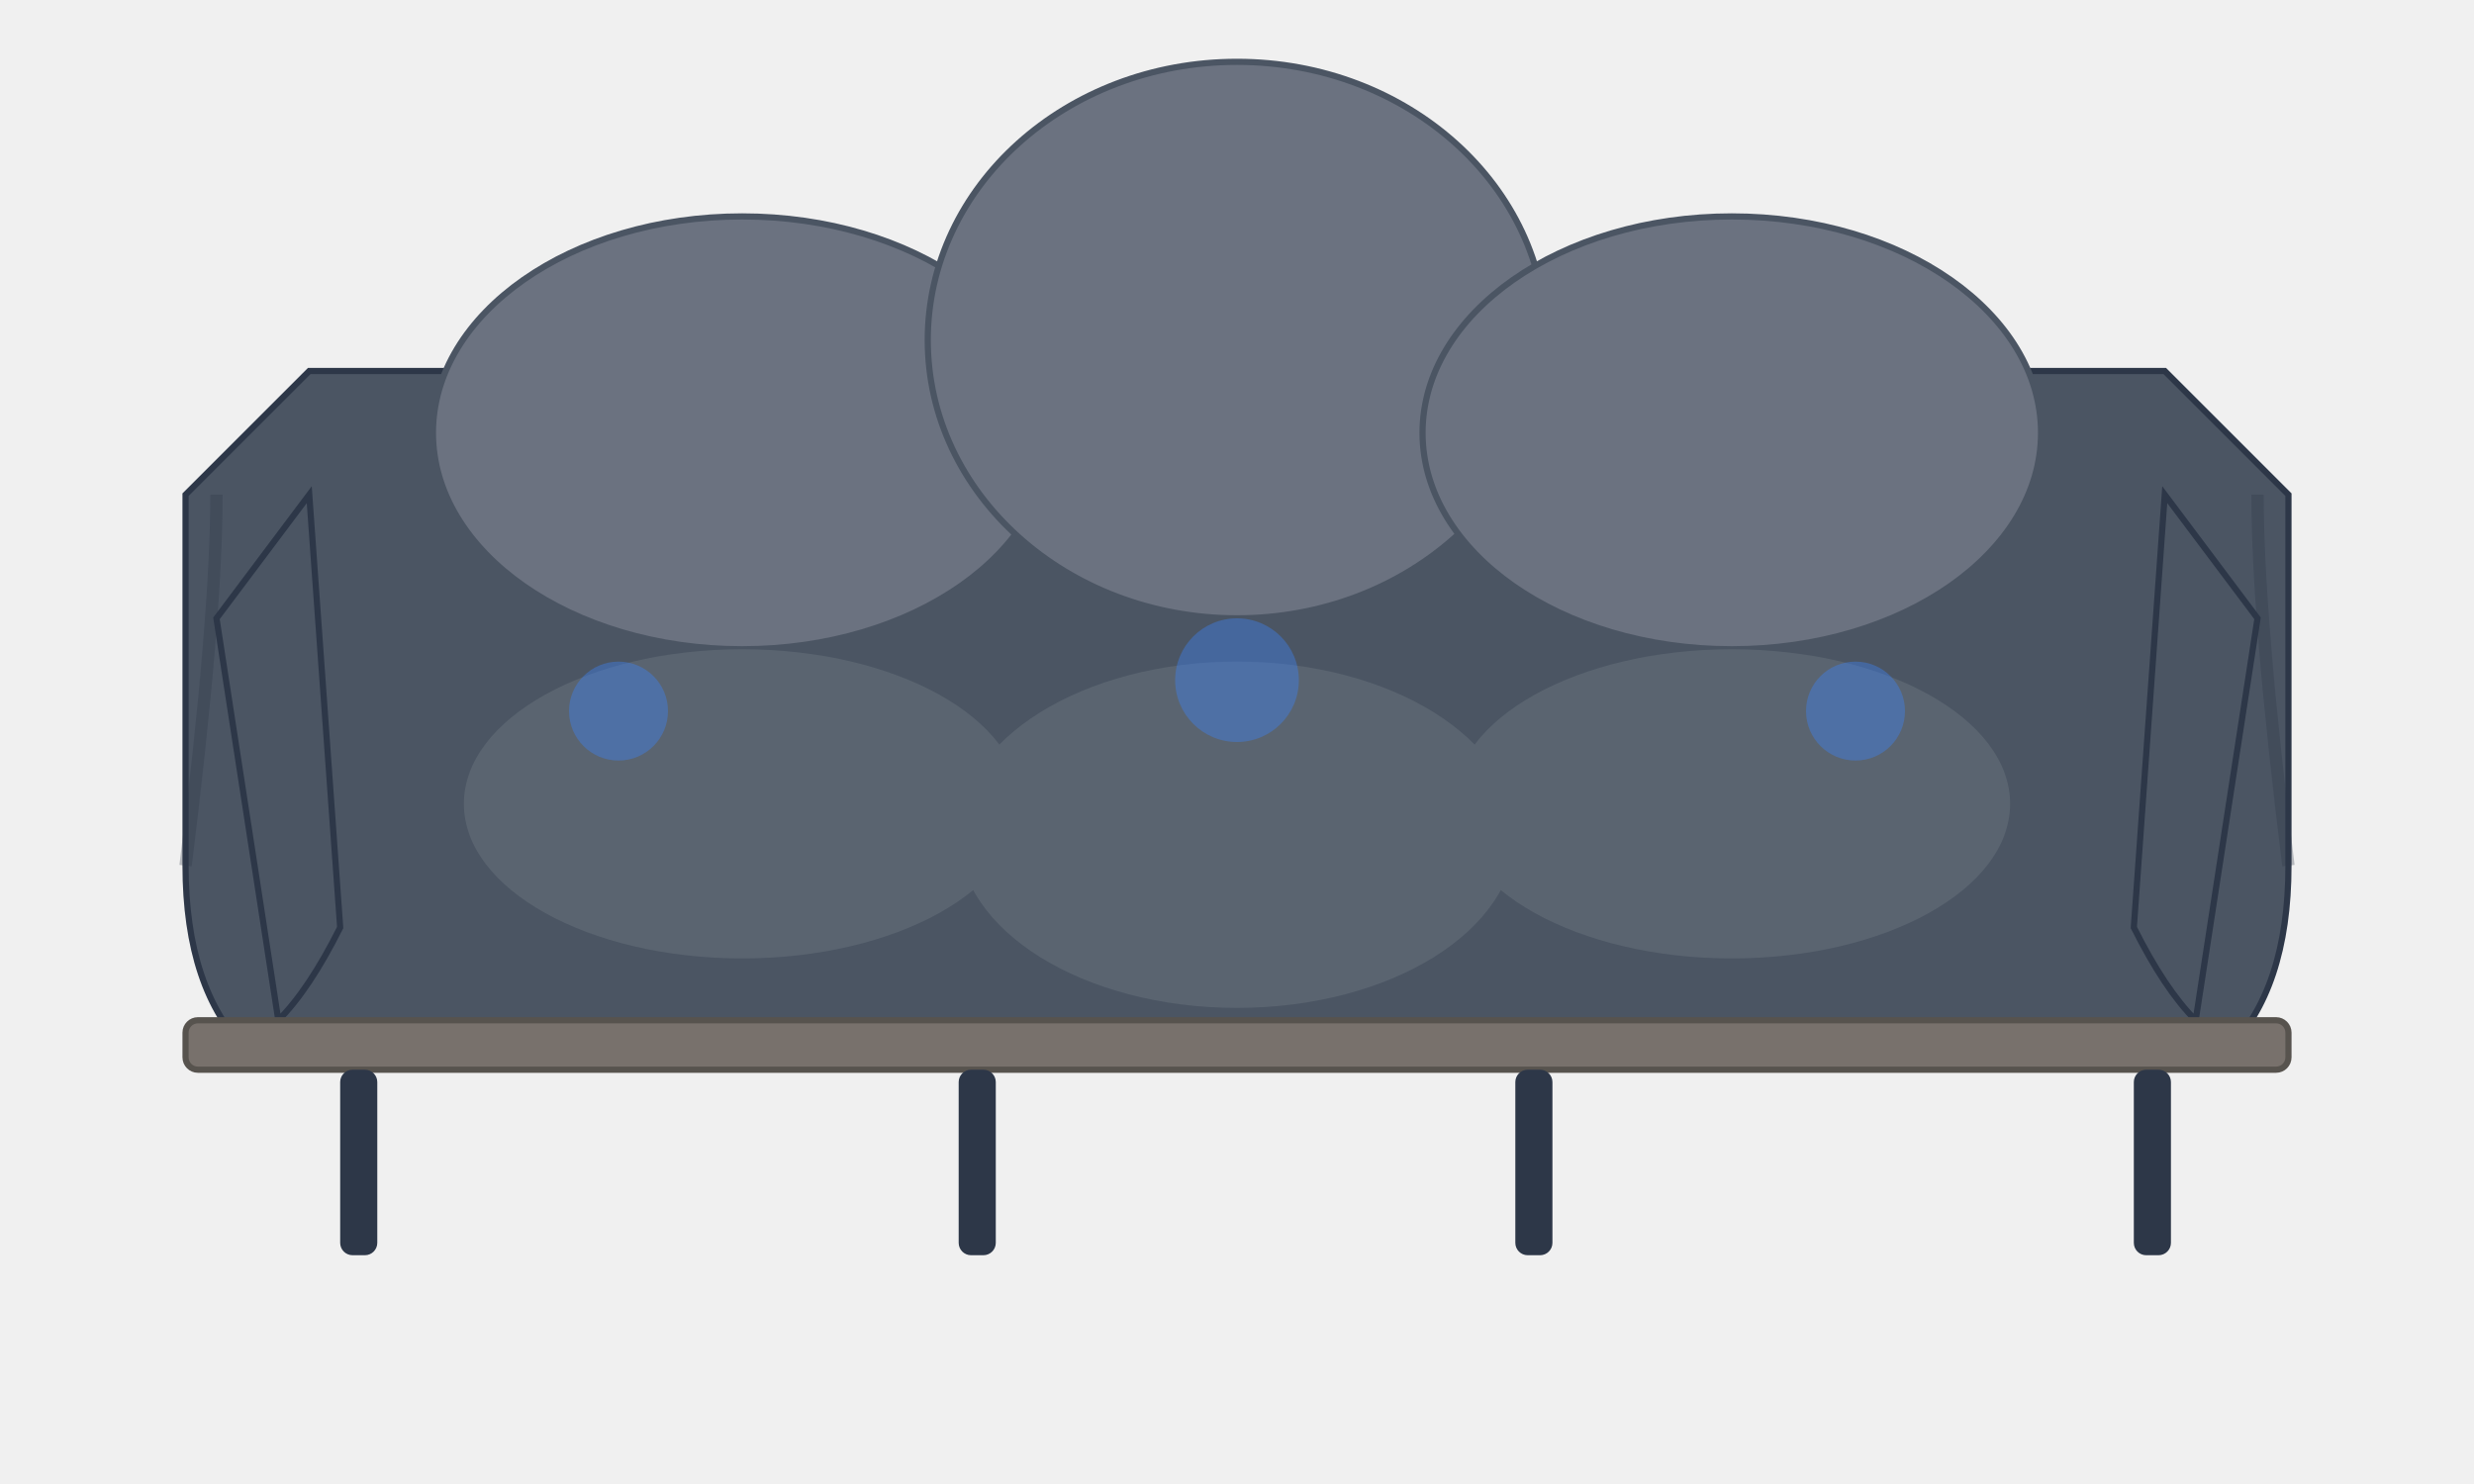
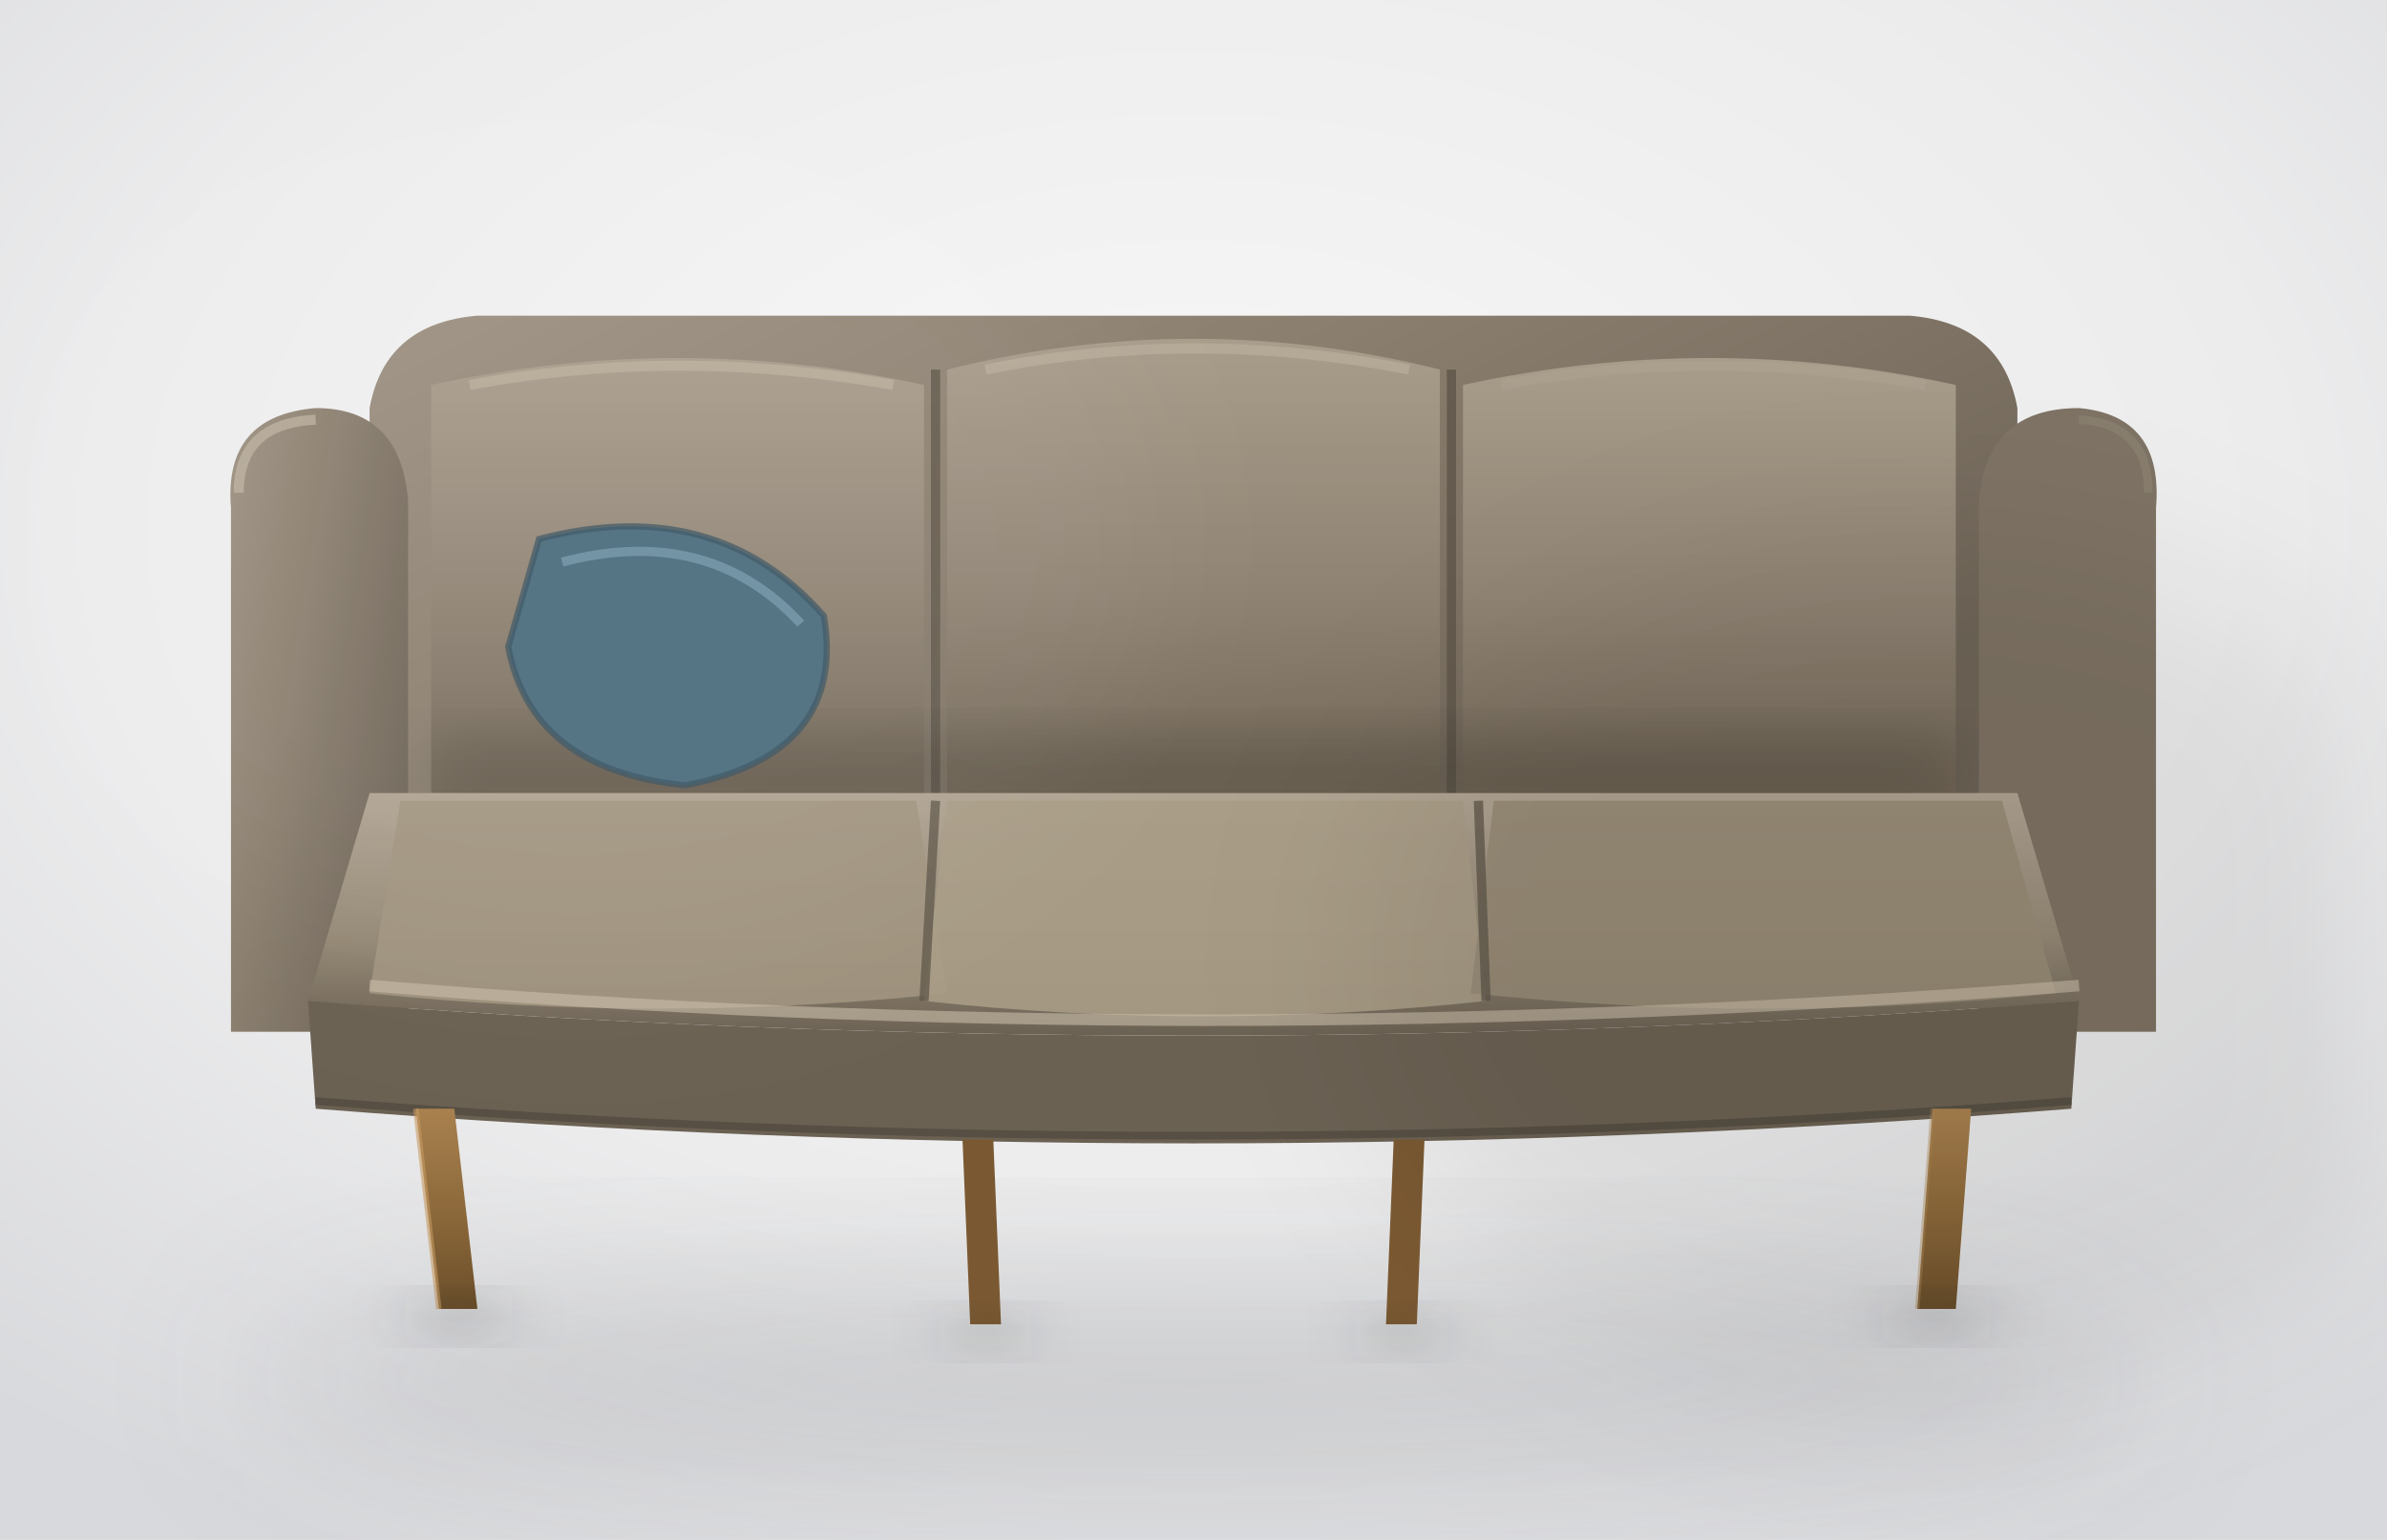
- <svg xmlns="http://www.w3.org/2000/svg" viewBox="0 0 400 240" preserveAspectRatio="xMidYMid meet">
+ <svg xmlns="http://www.w3.org/2000/svg" viewBox="0 0 620 400" preserveAspectRatio="xMidYMid meet">
  <defs>
-     <style>
-       .sofa-fabric { fill: #4b5563; stroke: #2d3748; stroke-width: 1; }
-       .sofa-wood { fill: #78716c; stroke: #57534e; stroke-width: 1; }
-       .sofa-leg { fill: #2d3748; }
-       .sofa-cushion { fill: #6b7280; stroke: #4b5563; stroke-width: 1; }
-     </style>
+     <radialGradient id="backdrop" cx="50%" cy="34%" r="76%">
+       <stop offset="0%" stop-color="#f7f7f8" />
+       <stop offset="60%" stop-color="#ececed" />
+       <stop offset="100%" stop-color="#d8d9dc" />
+     </radialGradient>
+     <linearGradient id="fabric" x1="0%" y1="0%" x2="100%" y2="60%">
+       <stop offset="0%" stop-color="#9b8f7f" />
+       <stop offset="45%" stop-color="#8a7e6e" />
+       <stop offset="100%" stop-color="#6f6558" />
+     </linearGradient>
+     <linearGradient id="cushion" x1="0%" y1="0%" x2="0%" y2="100%">
+       <stop offset="0%" stop-color="#a89c8b" />
+       <stop offset="55%" stop-color="#8f8373" />
+       <stop offset="100%" stop-color="#736858" />
+     </linearGradient>
+     <linearGradient id="seat" x1="0%" y1="0%" x2="0%" y2="100%">
+       <stop offset="0%" stop-color="#b0a493" />
+       <stop offset="60%" stop-color="#948875" />
+       <stop offset="100%" stop-color="#6b6153" />
+     </linearGradient>
+     <linearGradient id="oak" x1="0%" y1="0%" x2="0%" y2="100%">
+       <stop offset="0%" stop-color="#a9814f" />
+       <stop offset="55%" stop-color="#8a6739" />
+       <stop offset="100%" stop-color="#6a4e2a" />
+     </linearGradient>
+     <filter id="softShadow" x="-50%" y="-50%" width="200%" height="200%">
+       <feGaussianBlur stdDeviation="8" />
+     </filter>
+     <filter id="ambientBlur" x="-50%" y="-50%" width="200%" height="200%">
+       <feGaussianBlur stdDeviation="22" />
+     </filter>
  </defs>
-   <path d="M 30 80 L 50 60 L 350 60 L 370 80 L 370 140 Q 370 160 360 170 L 40 170 Q 30 160 30 140 Z" class="sofa-fabric" />
-   <ellipse cx="120" cy="70" rx="50" ry="35" class="sofa-cushion" />
-   <ellipse cx="200" cy="55" rx="50" ry="45" class="sofa-cushion" />
-   <ellipse cx="280" cy="70" rx="50" ry="35" class="sofa-cushion" />
-   <ellipse cx="120" cy="130" rx="45" ry="25" fill="#5a6470" />
-   <ellipse cx="200" cy="135" rx="45" ry="28" fill="#5a6470" />
-   <ellipse cx="280" cy="130" rx="45" ry="25" fill="#5a6470" />
-   <path d="M 35 100 L 50 80 L 55 150 Q 50 160 45 165 Z" class="sofa-fabric" />
-   <path d="M 365 100 L 350 80 L 345 150 Q 350 160 355 165 Z" class="sofa-fabric" />
-   <rect x="30" y="165" width="340" height="8" rx="2" class="sofa-wood" />
-   <rect x="55" y="173" width="6" height="30" rx="2" class="sofa-leg" />
-   <rect x="155" y="173" width="6" height="30" rx="2" class="sofa-leg" />
-   <rect x="245" y="173" width="6" height="30" rx="2" class="sofa-leg" />
-   <rect x="345" y="173" width="6" height="30" rx="2" class="sofa-leg" />
-   <circle cx="100" cy="115" r="8" fill="#3b82f6" opacity="0.4" />
-   <circle cx="200" cy="110" r="10" fill="#3b82f6" opacity="0.4" />
-   <circle cx="300" cy="115" r="8" fill="#3b82f6" opacity="0.4" />
-   <path d="M 35 80 Q 35 100 30 140" stroke="#2d3748" stroke-width="2" fill="none" opacity="0.3" />
-   <path d="M 365 80 Q 365 100 370 140" stroke="#2d3748" stroke-width="2" fill="none" opacity="0.3" />
+   <rect width="620" height="400" fill="url(#backdrop)" />
+   <ellipse cx="310" cy="358" rx="248" ry="26" fill="#2b2d33" opacity="0.15" filter="url(#ambientBlur)" />
+   <path d="M 96 106 Q 100 84 124 82 L 496 82 Q 520 84 524 106 L 524 208 L 96 208 Z" fill="url(#fabric)" />
+   <g>
+     <path d="M 112 100 Q 176 86 240 100 L 240 206 L 112 206 Z" fill="url(#cushion)" />
+     <path d="M 246 96 Q 310 80 374 96 L 374 206 L 246 206 Z" fill="url(#cushion)" />
+     <path d="M 380 100 Q 444 86 508 100 L 508 206 L 380 206 Z" fill="url(#cushion)" />
+     <line x1="243" y1="96" x2="243" y2="206" stroke="#5e5548" stroke-width="2.4" opacity="0.8" />
+     <line x1="377" y1="96" x2="377" y2="206" stroke="#5e5548" stroke-width="2.4" opacity="0.8" />
+     <path d="M 122 100 Q 176 90 232 100" fill="none" stroke="#c2b6a3" stroke-width="2.6" opacity="0.55" />
+     <path d="M 256 96 Q 310 85 366 96" fill="none" stroke="#c2b6a3" stroke-width="2.6" opacity="0.5" />
+     <path d="M 390 100 Q 444 90 500 100" fill="none" stroke="#b3a795" stroke-width="2.6" opacity="0.35" />
+     <rect x="112" y="192" width="396" height="16" fill="#000000" opacity="0.16" filter="url(#softShadow)" />
+   </g>
+   <path d="M 60 132 Q 58 108 82 106 Q 104 106 106 130 L 106 268 L 60 268 Z" fill="url(#fabric)" />
+   <path d="M 514 130 Q 516 106 540 106 Q 562 108 560 132 L 560 268 L 514 268 Z" fill="#7d7263" />
+   <path d="M 62 128 Q 62 110 82 109" fill="none" stroke="#c7bba8" stroke-width="2.6" opacity="0.6" />
+   <path d="M 558 128 Q 558 110 540 109" fill="none" stroke="#9d9282" stroke-width="2.2" opacity="0.35" />
+   <path d="M 96 206 L 524 206 L 540 260 Q 310 278 80 260 Z" fill="url(#seat)" />
+   <g>
+     <path d="M 104 208 L 238 208 L 246 258 Q 172 266 96 258 Z" fill="#a1957f" opacity="0.9" />
+     <path d="M 246 208 L 380 208 L 386 260 Q 312 268 240 260 Z" fill="#a89c86" opacity="0.9" />
+     <path d="M 388 208 L 520 208 L 534 258 Q 458 266 382 258 Z" fill="#978b76" opacity="0.9" />
+     <line x1="243" y1="208" x2="240" y2="260" stroke="#5e5548" stroke-width="2.4" opacity="0.75" />
+     <line x1="384" y1="208" x2="386" y2="260" stroke="#5e5548" stroke-width="2.4" opacity="0.75" />
+     <path d="M 96 256 Q 310 274 540 256" fill="none" stroke="#c9bda9" stroke-width="3" opacity="0.6" />
+   </g>
+   <path d="M 80 260 Q 310 278 540 260 L 538 288 Q 310 306 82 288 Z" fill="#6b6153" />
+   <path d="M 82 286 Q 310 304 538 286" fill="none" stroke="#4f473c" stroke-width="2" opacity="0.7" />
+   <g>
+     <path d="M 108 288 L 118 288 L 124 340 L 114 340 Z" fill="url(#oak)" />
+     <path d="M 502 288 L 512 288 L 508 340 L 498 340 Z" fill="url(#oak)" />
+     <path d="M 250 296 L 258 296 L 260 344 L 252 344 Z" fill="#7a5932" />
+     <path d="M 362 296 L 370 296 L 368 344 L 360 344 Z" fill="#7a5932" />
+     <path d="M 108 288 L 114 340" stroke="#c79a60" stroke-width="1.4" opacity="0.6" />
+     <path d="M 502 288 L 498 340" stroke="#b08a55" stroke-width="1.2" opacity="0.4" />
+   </g>
+   <ellipse cx="119" cy="342" rx="14" ry="4" fill="#1c1e24" opacity="0.3" filter="url(#softShadow)" />
+   <ellipse cx="256" cy="346" rx="12" ry="4" fill="#1c1e24" opacity="0.26" filter="url(#softShadow)" />
+   <ellipse cx="364" cy="346" rx="12" ry="4" fill="#1c1e24" opacity="0.26" filter="url(#softShadow)" />
+   <ellipse cx="503" cy="342" rx="14" ry="4" fill="#1c1e24" opacity="0.3" filter="url(#softShadow)" />
+   <path d="M 140 140 Q 186 128 214 160 Q 220 196 178 204 Q 138 200 132 168 Z" fill="#4a6b7c" />
+   <path d="M 146 146 Q 184 136 208 162" fill="none" stroke="#7ea3b6" stroke-width="2.4" opacity="0.6" />
+   <path d="M 140 140 Q 186 128 214 160 Q 220 196 178 204 Q 138 200 132 168 Z" fill="none" stroke="#35505e" stroke-width="1.6" opacity="0.7" />
+   <ellipse cx="150" cy="140" rx="150" ry="110" fill="#ffffff" opacity="0.06" filter="url(#ambientBlur)" />
+   <ellipse cx="500" cy="250" rx="150" ry="110" fill="#000000" opacity="0.07" filter="url(#ambientBlur)" />
</svg>
